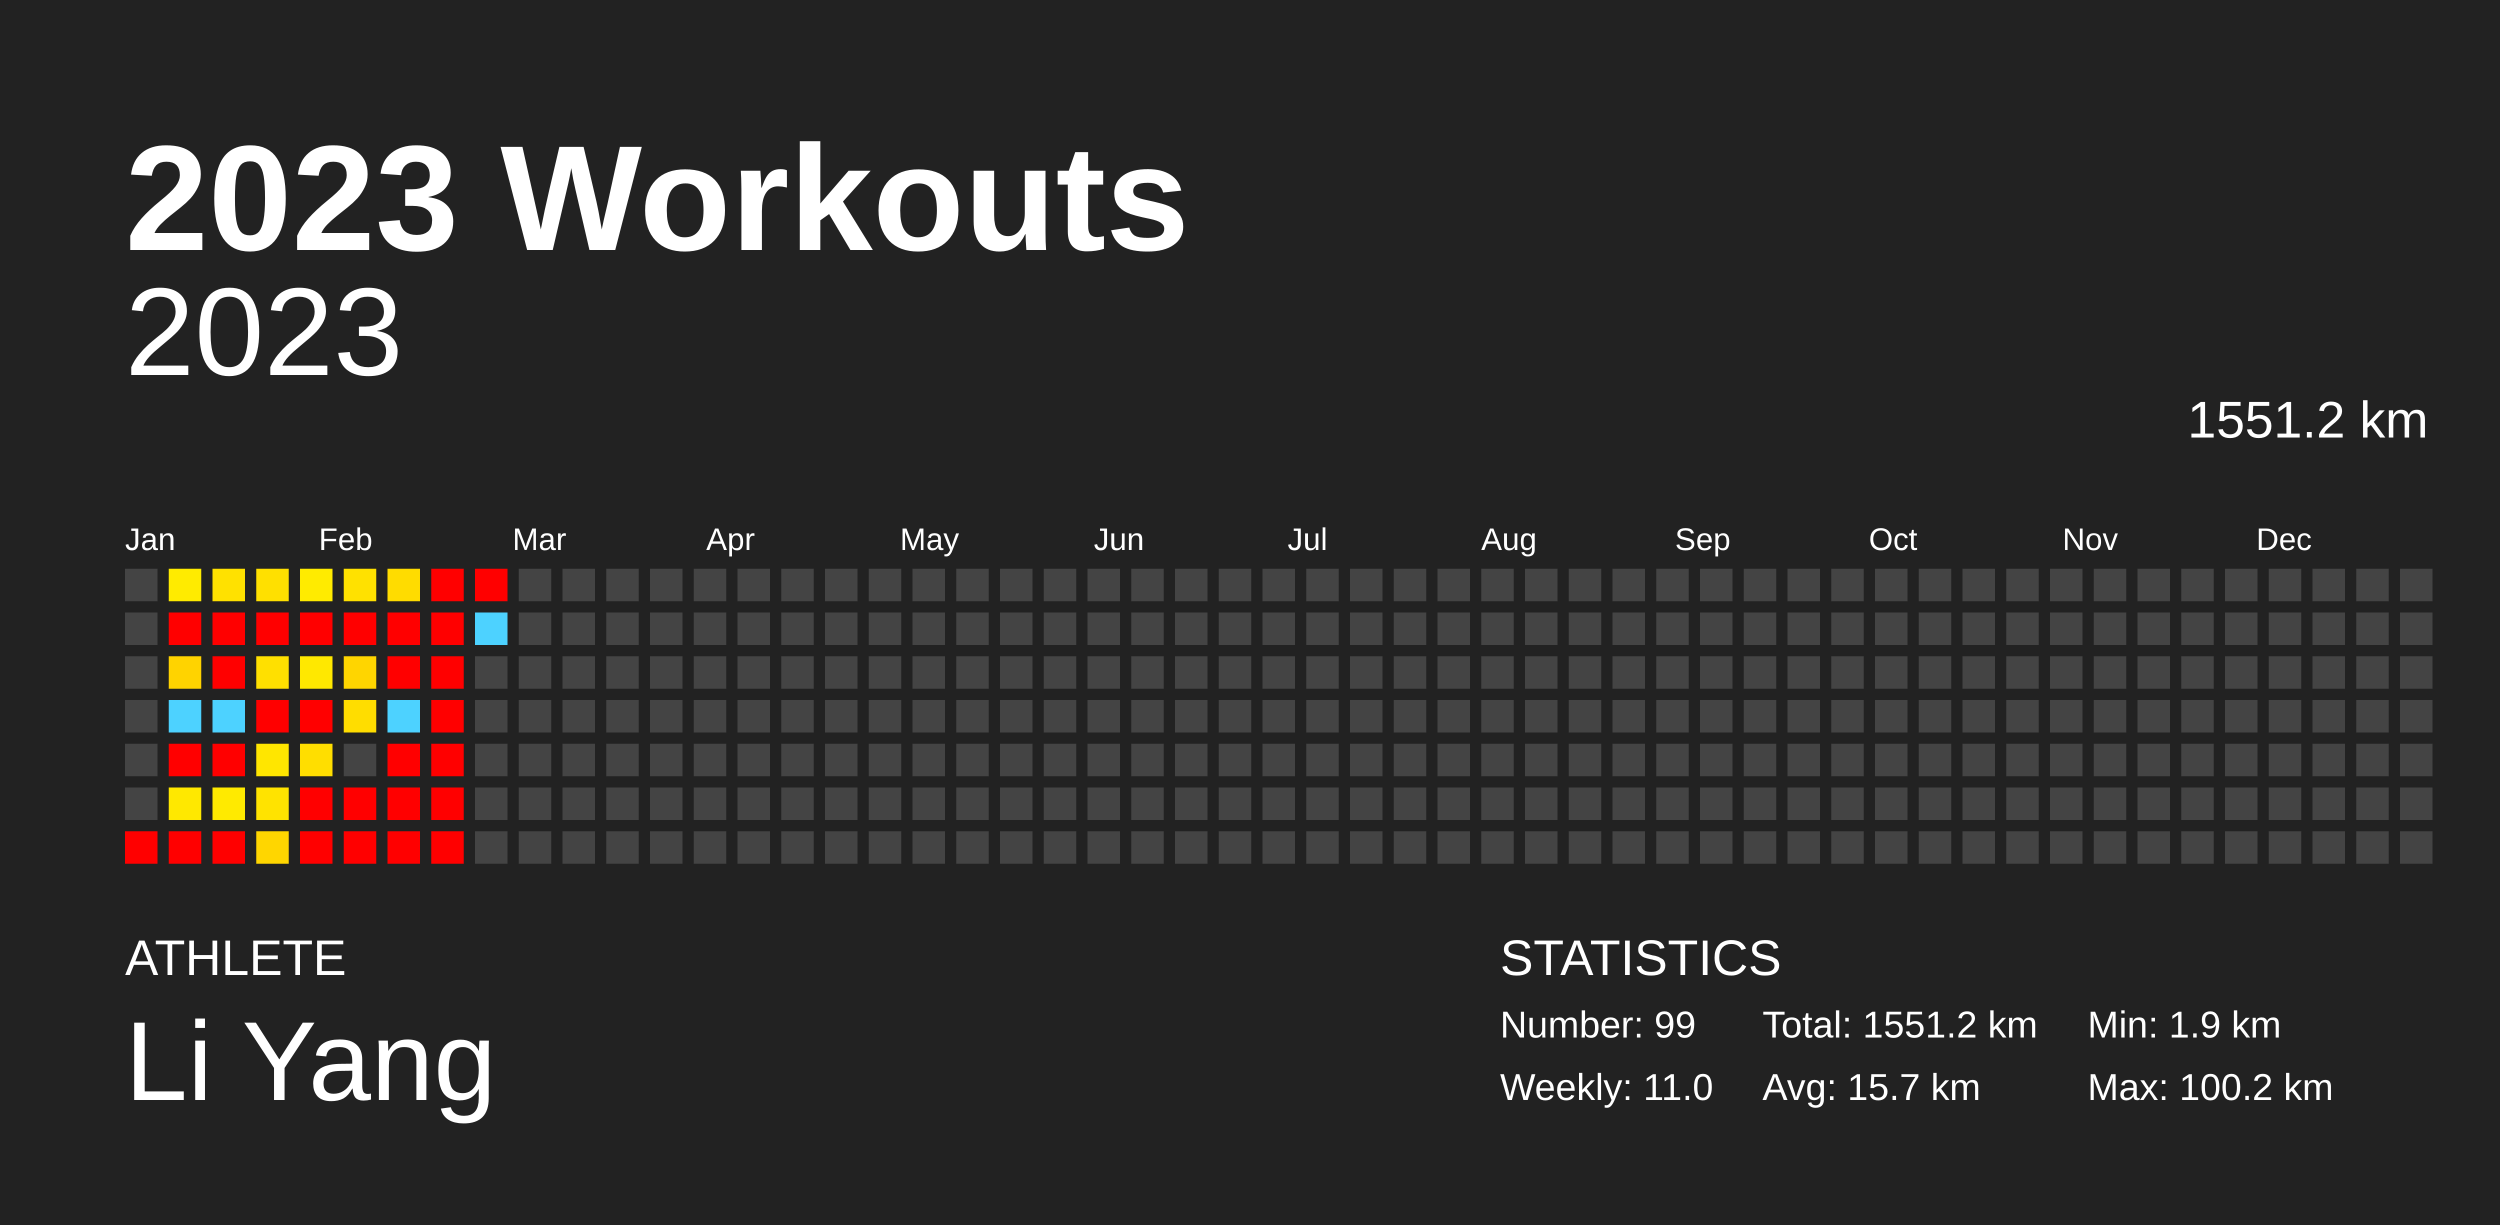
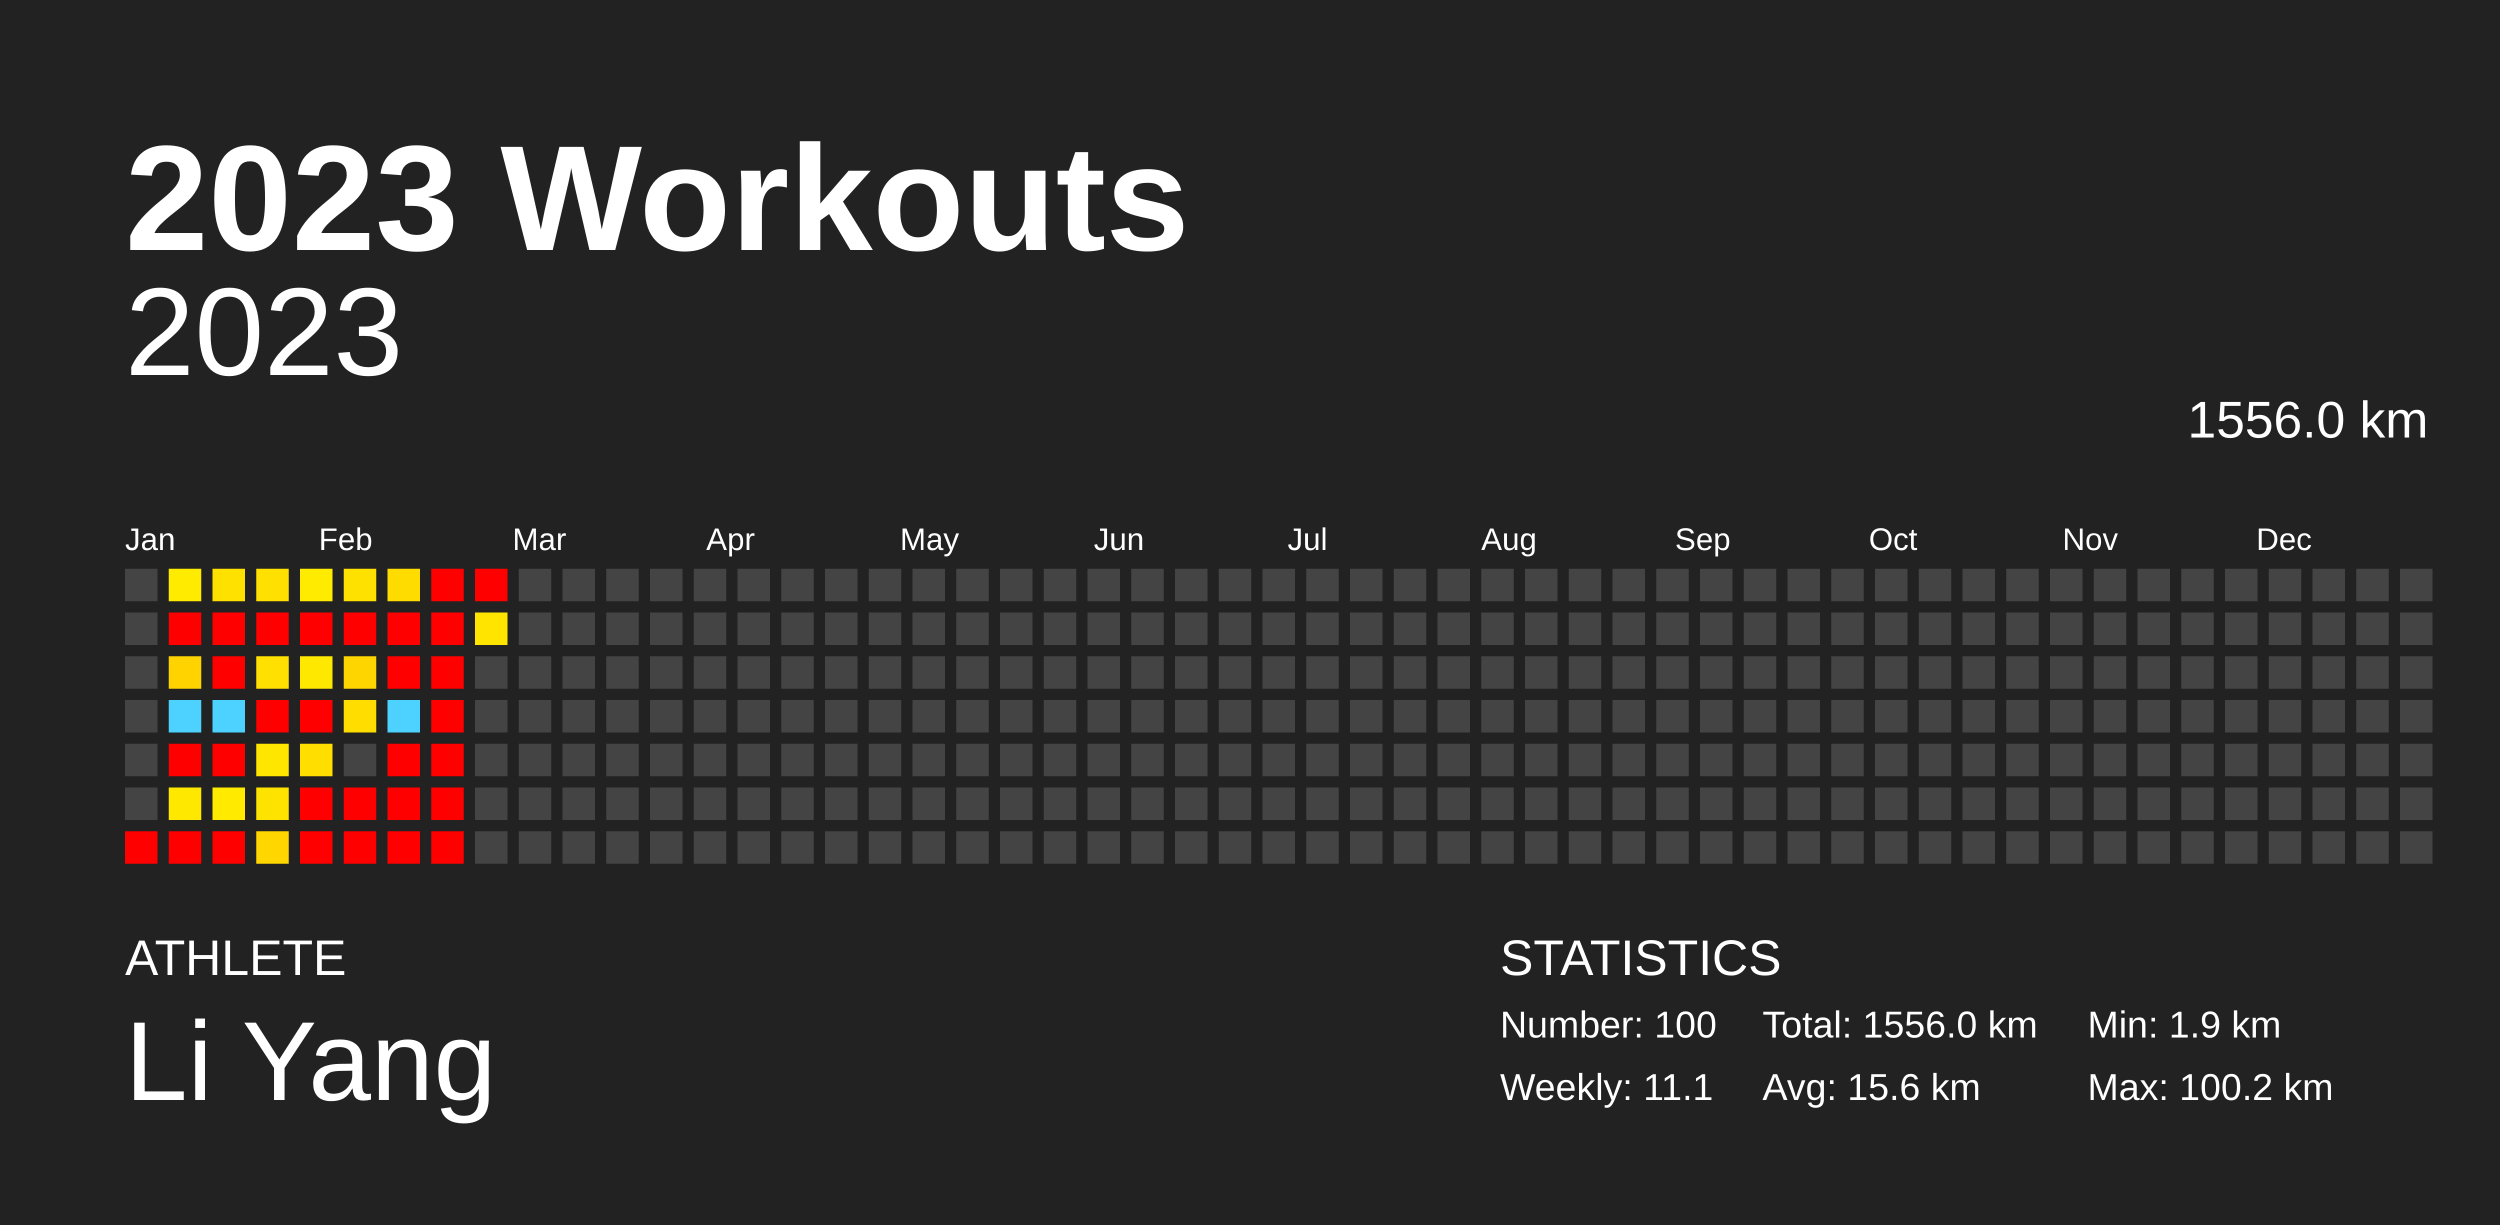
<svg xmlns="http://www.w3.org/2000/svg" baseProfile="full" height="98mm" version="1.1" viewBox="0,0,200,98" width="200mm">
  <defs />
  <rect fill="#222222" height="98" width="200" x="0" y="0" />
  <text fill="#FFFFFF" style="font-size:12px; font-family:Arial; font-weight:bold;" x="10" y="20">2023 Workouts</text>
  <text fill="#FFFFFF" style="font-size:4px; font-family:Arial" x="10" y="78">ATHLETE</text>
  <text fill="#FFFFFF" style="font-size:9px; font-family:Arial" x="10" y="88">Li Yang</text>
  <text fill="#FFFFFF" style="font-size:4px; font-family:Arial" x="120" y="78">STATISTICS</text>
-   <text fill="#FFFFFF" style="font-size:3px; font-family:Arial" x="120" y="83">Number: 99</text>
-   <text fill="#FFFFFF" style="font-size:3px; font-family:Arial" x="120" y="88">Weekly: 11.0</text>
-   <text fill="#FFFFFF" style="font-size:3px; font-family:Arial" x="141" y="83">Total: 1551.2 km</text>
-   <text fill="#FFFFFF" style="font-size:3px; font-family:Arial" x="141" y="88">Avg: 15.7 km</text>
+   <text fill="#FFFFFF" style="font-size:3px; font-family:Arial" x="120" y="83">Number: 100</text>
+   <text fill="#FFFFFF" style="font-size:3px; font-family:Arial" x="120" y="88">Weekly: 11.1</text>
+   <text fill="#FFFFFF" style="font-size:3px; font-family:Arial" x="141" y="83">Total: 1556.0 km</text>
+   <text fill="#FFFFFF" style="font-size:3px; font-family:Arial" x="141" y="88">Avg: 15.6 km</text>
  <text fill="#FFFFFF" style="font-size:3px; font-family:Arial" x="167" y="83">Min: 1.9 km</text>
  <text fill="#FFFFFF" style="font-size:3px; font-family:Arial" x="167" y="88">Max: 100.2 km</text>
  <text alignment-baseline="hanging" fill="#FFFFFF" style="font-size:10.0px; font-family:Arial;" x="10" y="30">2023</text>
-   <text alignment-baseline="hanging" fill="#FFFFFF" style="font-size:4.125px; font-family:Arial;" x="175" y="35">1551.2 km</text>
+   <text alignment-baseline="hanging" fill="#FFFFFF" style="font-size:4.125px; font-family:Arial;" x="175" y="35">1556.0 km</text>
  <text fill="#FFFFFF" style="font-size:2.5px; font-family:Arial" x="10.0" y="44">Jan</text>
  <text fill="#FFFFFF" style="font-size:2.5px; font-family:Arial" x="25.5" y="44">Feb</text>
  <text fill="#FFFFFF" style="font-size:2.5px; font-family:Arial" x="41.0" y="44">Mar</text>
  <text fill="#FFFFFF" style="font-size:2.5px; font-family:Arial" x="56.5" y="44">Apr</text>
  <text fill="#FFFFFF" style="font-size:2.5px; font-family:Arial" x="72.0" y="44">May</text>
  <text fill="#FFFFFF" style="font-size:2.5px; font-family:Arial" x="87.5" y="44">Jun</text>
  <text fill="#FFFFFF" style="font-size:2.5px; font-family:Arial" x="103.0" y="44">Jul</text>
  <text fill="#FFFFFF" style="font-size:2.5px; font-family:Arial" x="118.5" y="44">Aug</text>
  <text fill="#FFFFFF" style="font-size:2.5px; font-family:Arial" x="134.0" y="44">Sep</text>
  <text fill="#FFFFFF" style="font-size:2.5px; font-family:Arial" x="149.5" y="44">Oct</text>
  <text fill="#FFFFFF" style="font-size:2.5px; font-family:Arial" x="165.0" y="44">Nov</text>
  <text fill="#FFFFFF" style="font-size:2.5px; font-family:Arial" x="180.5" y="44">Dec</text>
  <rect fill="#444444" height="2.6" width="2.6" x="10.0" y="45.5" />
  <rect fill="#444444" height="2.6" width="2.6" x="10.0" y="49.0" />
  <rect fill="#444444" height="2.6" width="2.6" x="10.0" y="52.5" />
  <rect fill="#444444" height="2.6" width="2.6" x="10.0" y="56.0" />
  <rect fill="#444444" height="2.6" width="2.6" x="10.0" y="59.5" />
  <rect fill="#444444" height="2.6" width="2.6" x="10.0" y="63.0" />
  <rect fill="red" height="2.6" width="2.6" x="10.0" y="66.5" />
  <rect fill="#ffeb00" height="2.6" width="2.6" x="13.5" y="45.5" />
  <rect fill="red" height="2.6" width="2.6" x="13.5" y="49.0" />
  <rect fill="#ffd300" height="2.6" width="2.6" x="13.5" y="52.5" />
  <rect fill="#4dd2ff" height="2.6" width="2.6" x="13.5" y="56.0" />
  <rect fill="red" height="2.6" width="2.6" x="13.5" y="59.5" />
  <rect fill="#ffe800" height="2.6" width="2.6" x="13.5" y="63.0" />
  <rect fill="red" height="2.6" width="2.6" x="13.5" y="66.5" />
  <rect fill="#ffe100" height="2.6" width="2.6" x="17.0" y="45.5" />
  <rect fill="red" height="2.6" width="2.6" x="17.0" y="49.0" />
  <rect fill="red" height="2.6" width="2.6" x="17.0" y="52.5" />
  <rect fill="#4dd2ff" height="2.6" width="2.6" x="17.0" y="56.0" />
  <rect fill="red" height="2.6" width="2.6" x="17.0" y="59.5" />
  <rect fill="#ffea00" height="2.6" width="2.6" x="17.0" y="63.0" />
  <rect fill="red" height="2.6" width="2.6" x="17.0" y="66.5" />
  <rect fill="#ffe000" height="2.6" width="2.6" x="20.5" y="45.5" />
  <rect fill="red" height="2.6" width="2.6" x="20.5" y="49.0" />
  <rect fill="#ffe000" height="2.6" width="2.6" x="20.5" y="52.5" />
  <rect fill="red" height="2.6" width="2.6" x="20.5" y="56.0" />
  <rect fill="#ffe600" height="2.6" width="2.6" x="20.5" y="59.5" />
  <rect fill="#ffe300" height="2.6" width="2.6" x="20.5" y="63.0" />
  <rect fill="#ffd600" height="2.6" width="2.6" x="20.5" y="66.5" />
  <rect fill="#ffeb00" height="2.6" width="2.6" x="24.0" y="45.5" />
  <rect fill="red" height="2.6" width="2.6" x="24.0" y="49.0" />
  <rect fill="#ffe800" height="2.6" width="2.6" x="24.0" y="52.5" />
  <rect fill="red" height="2.6" width="2.6" x="24.0" y="56.0" />
  <rect fill="#ffde00" height="2.6" width="2.6" x="24.0" y="59.5" />
  <rect fill="red" height="2.6" width="2.6" x="24.0" y="63.0" />
  <rect fill="red" height="2.6" width="2.6" x="24.0" y="66.5" />
  <rect fill="#ffe100" height="2.6" width="2.6" x="27.5" y="45.5" />
  <rect fill="red" height="2.6" width="2.6" x="27.5" y="49.0" />
  <rect fill="#ffd500" height="2.6" width="2.6" x="27.5" y="52.5" />
  <rect fill="#ffdd00" height="2.6" width="2.6" x="27.5" y="56.0" />
  <rect fill="#444444" height="2.6" width="2.6" x="27.5" y="59.5" />
  <rect fill="red" height="2.6" width="2.6" x="27.5" y="63.0" />
  <rect fill="red" height="2.6" width="2.6" x="27.5" y="66.5" />
  <rect fill="#ffdc00" height="2.6" width="2.6" x="31.0" y="45.5" />
  <rect fill="red" height="2.6" width="2.6" x="31.0" y="49.0" />
  <rect fill="red" height="2.6" width="2.6" x="31.0" y="52.5" />
  <rect fill="#4dd2ff" height="2.6" width="2.6" x="31.0" y="56.0" />
  <rect fill="red" height="2.6" width="2.6" x="31.0" y="59.5" />
  <rect fill="red" height="2.6" width="2.6" x="31.0" y="63.0" />
  <rect fill="red" height="2.6" width="2.6" x="31.0" y="66.5" />
  <rect fill="red" height="2.6" width="2.6" x="34.5" y="45.5" />
  <rect fill="red" height="2.6" width="2.6" x="34.5" y="49.0" />
  <rect fill="red" height="2.6" width="2.6" x="34.5" y="52.5" />
  <rect fill="red" height="2.6" width="2.6" x="34.5" y="56.0" />
  <rect fill="red" height="2.6" width="2.6" x="34.5" y="59.5" />
  <rect fill="red" height="2.6" width="2.6" x="34.5" y="63.0" />
  <rect fill="red" height="2.6" width="2.6" x="34.5" y="66.5" />
  <rect fill="red" height="2.6" width="2.6" x="38.0" y="45.5" />
-   <rect fill="#4dd2ff" height="2.6" width="2.6" x="38.0" y="49.0" />
+   <rect fill="#ffe400" height="2.6" width="2.6" x="38.0" y="49.0" />
  <rect fill="#444444" height="2.6" width="2.6" x="38.0" y="52.5" />
  <rect fill="#444444" height="2.6" width="2.6" x="38.0" y="56.0" />
  <rect fill="#444444" height="2.6" width="2.6" x="38.0" y="59.5" />
  <rect fill="#444444" height="2.6" width="2.6" x="38.0" y="63.0" />
  <rect fill="#444444" height="2.6" width="2.6" x="38.0" y="66.5" />
  <rect fill="#444444" height="2.6" width="2.6" x="41.5" y="45.5" />
  <rect fill="#444444" height="2.6" width="2.6" x="41.5" y="49.0" />
  <rect fill="#444444" height="2.6" width="2.6" x="41.5" y="52.5" />
  <rect fill="#444444" height="2.6" width="2.6" x="41.5" y="56.0" />
  <rect fill="#444444" height="2.6" width="2.6" x="41.5" y="59.5" />
  <rect fill="#444444" height="2.6" width="2.6" x="41.5" y="63.0" />
  <rect fill="#444444" height="2.6" width="2.6" x="41.5" y="66.5" />
  <rect fill="#444444" height="2.6" width="2.6" x="45.0" y="45.5" />
  <rect fill="#444444" height="2.6" width="2.6" x="45.0" y="49.0" />
  <rect fill="#444444" height="2.6" width="2.6" x="45.0" y="52.5" />
  <rect fill="#444444" height="2.6" width="2.6" x="45.0" y="56.0" />
  <rect fill="#444444" height="2.6" width="2.6" x="45.0" y="59.5" />
  <rect fill="#444444" height="2.6" width="2.6" x="45.0" y="63.0" />
  <rect fill="#444444" height="2.6" width="2.6" x="45.0" y="66.5" />
  <rect fill="#444444" height="2.6" width="2.6" x="48.5" y="45.5" />
  <rect fill="#444444" height="2.6" width="2.6" x="48.5" y="49.0" />
  <rect fill="#444444" height="2.6" width="2.6" x="48.5" y="52.5" />
  <rect fill="#444444" height="2.6" width="2.6" x="48.5" y="56.0" />
  <rect fill="#444444" height="2.6" width="2.6" x="48.5" y="59.5" />
  <rect fill="#444444" height="2.6" width="2.6" x="48.5" y="63.0" />
  <rect fill="#444444" height="2.6" width="2.6" x="48.5" y="66.5" />
  <rect fill="#444444" height="2.6" width="2.6" x="52.0" y="45.5" />
  <rect fill="#444444" height="2.6" width="2.6" x="52.0" y="49.0" />
  <rect fill="#444444" height="2.6" width="2.6" x="52.0" y="52.5" />
  <rect fill="#444444" height="2.6" width="2.6" x="52.0" y="56.0" />
  <rect fill="#444444" height="2.6" width="2.6" x="52.0" y="59.5" />
  <rect fill="#444444" height="2.6" width="2.6" x="52.0" y="63.0" />
  <rect fill="#444444" height="2.6" width="2.6" x="52.0" y="66.5" />
  <rect fill="#444444" height="2.6" width="2.6" x="55.5" y="45.5" />
  <rect fill="#444444" height="2.6" width="2.6" x="55.5" y="49.0" />
  <rect fill="#444444" height="2.6" width="2.6" x="55.5" y="52.5" />
  <rect fill="#444444" height="2.6" width="2.6" x="55.5" y="56.0" />
  <rect fill="#444444" height="2.6" width="2.6" x="55.5" y="59.5" />
  <rect fill="#444444" height="2.6" width="2.6" x="55.5" y="63.0" />
  <rect fill="#444444" height="2.6" width="2.6" x="55.5" y="66.5" />
  <rect fill="#444444" height="2.6" width="2.6" x="59.0" y="45.5" />
  <rect fill="#444444" height="2.6" width="2.6" x="59.0" y="49.0" />
  <rect fill="#444444" height="2.6" width="2.6" x="59.0" y="52.5" />
  <rect fill="#444444" height="2.6" width="2.6" x="59.0" y="56.0" />
  <rect fill="#444444" height="2.6" width="2.6" x="59.0" y="59.5" />
  <rect fill="#444444" height="2.6" width="2.6" x="59.0" y="63.0" />
  <rect fill="#444444" height="2.6" width="2.6" x="59.0" y="66.5" />
  <rect fill="#444444" height="2.6" width="2.6" x="62.5" y="45.5" />
  <rect fill="#444444" height="2.6" width="2.6" x="62.5" y="49.0" />
  <rect fill="#444444" height="2.6" width="2.6" x="62.5" y="52.5" />
  <rect fill="#444444" height="2.6" width="2.6" x="62.5" y="56.0" />
  <rect fill="#444444" height="2.6" width="2.6" x="62.5" y="59.5" />
  <rect fill="#444444" height="2.6" width="2.6" x="62.5" y="63.0" />
  <rect fill="#444444" height="2.6" width="2.6" x="62.5" y="66.5" />
  <rect fill="#444444" height="2.6" width="2.6" x="66.0" y="45.5" />
  <rect fill="#444444" height="2.6" width="2.6" x="66.0" y="49.0" />
  <rect fill="#444444" height="2.6" width="2.6" x="66.0" y="52.5" />
  <rect fill="#444444" height="2.6" width="2.6" x="66.0" y="56.0" />
  <rect fill="#444444" height="2.6" width="2.6" x="66.0" y="59.5" />
  <rect fill="#444444" height="2.6" width="2.6" x="66.0" y="63.0" />
  <rect fill="#444444" height="2.6" width="2.6" x="66.0" y="66.5" />
  <rect fill="#444444" height="2.6" width="2.6" x="69.5" y="45.5" />
  <rect fill="#444444" height="2.6" width="2.6" x="69.5" y="49.0" />
  <rect fill="#444444" height="2.6" width="2.6" x="69.5" y="52.5" />
  <rect fill="#444444" height="2.6" width="2.6" x="69.5" y="56.0" />
  <rect fill="#444444" height="2.6" width="2.6" x="69.5" y="59.5" />
  <rect fill="#444444" height="2.6" width="2.6" x="69.5" y="63.0" />
  <rect fill="#444444" height="2.6" width="2.6" x="69.5" y="66.5" />
  <rect fill="#444444" height="2.6" width="2.6" x="73.0" y="45.5" />
  <rect fill="#444444" height="2.6" width="2.6" x="73.0" y="49.0" />
  <rect fill="#444444" height="2.6" width="2.6" x="73.0" y="52.5" />
  <rect fill="#444444" height="2.6" width="2.6" x="73.0" y="56.0" />
  <rect fill="#444444" height="2.6" width="2.6" x="73.0" y="59.5" />
  <rect fill="#444444" height="2.6" width="2.6" x="73.0" y="63.0" />
  <rect fill="#444444" height="2.6" width="2.6" x="73.0" y="66.5" />
  <rect fill="#444444" height="2.6" width="2.6" x="76.5" y="45.5" />
  <rect fill="#444444" height="2.6" width="2.6" x="76.5" y="49.0" />
  <rect fill="#444444" height="2.6" width="2.6" x="76.5" y="52.5" />
  <rect fill="#444444" height="2.6" width="2.6" x="76.5" y="56.0" />
  <rect fill="#444444" height="2.6" width="2.6" x="76.5" y="59.5" />
  <rect fill="#444444" height="2.6" width="2.6" x="76.5" y="63.0" />
  <rect fill="#444444" height="2.6" width="2.6" x="76.5" y="66.5" />
  <rect fill="#444444" height="2.6" width="2.6" x="80.0" y="45.5" />
  <rect fill="#444444" height="2.6" width="2.6" x="80.0" y="49.0" />
  <rect fill="#444444" height="2.6" width="2.6" x="80.0" y="52.5" />
  <rect fill="#444444" height="2.6" width="2.6" x="80.0" y="56.0" />
  <rect fill="#444444" height="2.6" width="2.6" x="80.0" y="59.5" />
  <rect fill="#444444" height="2.6" width="2.6" x="80.0" y="63.0" />
  <rect fill="#444444" height="2.6" width="2.6" x="80.0" y="66.5" />
  <rect fill="#444444" height="2.6" width="2.6" x="83.5" y="45.5" />
  <rect fill="#444444" height="2.6" width="2.6" x="83.5" y="49.0" />
  <rect fill="#444444" height="2.6" width="2.6" x="83.5" y="52.5" />
  <rect fill="#444444" height="2.6" width="2.6" x="83.5" y="56.0" />
  <rect fill="#444444" height="2.6" width="2.6" x="83.5" y="59.5" />
  <rect fill="#444444" height="2.6" width="2.6" x="83.5" y="63.0" />
  <rect fill="#444444" height="2.6" width="2.6" x="83.5" y="66.5" />
  <rect fill="#444444" height="2.6" width="2.6" x="87.0" y="45.5" />
  <rect fill="#444444" height="2.6" width="2.6" x="87.0" y="49.0" />
  <rect fill="#444444" height="2.6" width="2.6" x="87.0" y="52.5" />
  <rect fill="#444444" height="2.6" width="2.6" x="87.0" y="56.0" />
  <rect fill="#444444" height="2.6" width="2.6" x="87.0" y="59.5" />
  <rect fill="#444444" height="2.6" width="2.6" x="87.0" y="63.0" />
  <rect fill="#444444" height="2.6" width="2.6" x="87.0" y="66.5" />
  <rect fill="#444444" height="2.6" width="2.6" x="90.5" y="45.5" />
  <rect fill="#444444" height="2.6" width="2.6" x="90.5" y="49.0" />
  <rect fill="#444444" height="2.6" width="2.6" x="90.5" y="52.5" />
  <rect fill="#444444" height="2.6" width="2.6" x="90.5" y="56.0" />
  <rect fill="#444444" height="2.6" width="2.6" x="90.5" y="59.5" />
  <rect fill="#444444" height="2.6" width="2.6" x="90.5" y="63.0" />
  <rect fill="#444444" height="2.6" width="2.6" x="90.5" y="66.5" />
  <rect fill="#444444" height="2.6" width="2.6" x="94.0" y="45.5" />
  <rect fill="#444444" height="2.6" width="2.6" x="94.0" y="49.0" />
  <rect fill="#444444" height="2.6" width="2.6" x="94.0" y="52.5" />
  <rect fill="#444444" height="2.6" width="2.6" x="94.0" y="56.0" />
  <rect fill="#444444" height="2.6" width="2.6" x="94.0" y="59.5" />
  <rect fill="#444444" height="2.6" width="2.6" x="94.0" y="63.0" />
  <rect fill="#444444" height="2.6" width="2.6" x="94.0" y="66.5" />
  <rect fill="#444444" height="2.6" width="2.6" x="97.5" y="45.5" />
  <rect fill="#444444" height="2.6" width="2.6" x="97.5" y="49.0" />
  <rect fill="#444444" height="2.6" width="2.6" x="97.5" y="52.5" />
  <rect fill="#444444" height="2.6" width="2.6" x="97.5" y="56.0" />
  <rect fill="#444444" height="2.6" width="2.6" x="97.5" y="59.5" />
  <rect fill="#444444" height="2.6" width="2.6" x="97.5" y="63.0" />
  <rect fill="#444444" height="2.6" width="2.6" x="97.5" y="66.5" />
  <rect fill="#444444" height="2.6" width="2.6" x="101.0" y="45.5" />
  <rect fill="#444444" height="2.6" width="2.6" x="101.0" y="49.0" />
  <rect fill="#444444" height="2.6" width="2.6" x="101.0" y="52.5" />
  <rect fill="#444444" height="2.6" width="2.6" x="101.0" y="56.0" />
  <rect fill="#444444" height="2.6" width="2.6" x="101.0" y="59.5" />
  <rect fill="#444444" height="2.6" width="2.6" x="101.0" y="63.0" />
  <rect fill="#444444" height="2.6" width="2.6" x="101.0" y="66.5" />
  <rect fill="#444444" height="2.6" width="2.6" x="104.5" y="45.5" />
  <rect fill="#444444" height="2.6" width="2.6" x="104.5" y="49.0" />
  <rect fill="#444444" height="2.6" width="2.6" x="104.5" y="52.5" />
  <rect fill="#444444" height="2.6" width="2.6" x="104.5" y="56.0" />
  <rect fill="#444444" height="2.6" width="2.6" x="104.5" y="59.5" />
  <rect fill="#444444" height="2.6" width="2.6" x="104.5" y="63.0" />
  <rect fill="#444444" height="2.6" width="2.6" x="104.5" y="66.5" />
  <rect fill="#444444" height="2.6" width="2.6" x="108.0" y="45.5" />
  <rect fill="#444444" height="2.6" width="2.6" x="108.0" y="49.0" />
  <rect fill="#444444" height="2.6" width="2.6" x="108.0" y="52.5" />
  <rect fill="#444444" height="2.6" width="2.6" x="108.0" y="56.0" />
  <rect fill="#444444" height="2.6" width="2.6" x="108.0" y="59.5" />
  <rect fill="#444444" height="2.6" width="2.6" x="108.0" y="63.0" />
  <rect fill="#444444" height="2.6" width="2.6" x="108.0" y="66.5" />
  <rect fill="#444444" height="2.6" width="2.6" x="111.5" y="45.5" />
  <rect fill="#444444" height="2.6" width="2.6" x="111.5" y="49.0" />
  <rect fill="#444444" height="2.6" width="2.6" x="111.5" y="52.5" />
  <rect fill="#444444" height="2.6" width="2.6" x="111.5" y="56.0" />
  <rect fill="#444444" height="2.6" width="2.6" x="111.5" y="59.5" />
  <rect fill="#444444" height="2.6" width="2.6" x="111.5" y="63.0" />
  <rect fill="#444444" height="2.6" width="2.6" x="111.5" y="66.5" />
  <rect fill="#444444" height="2.6" width="2.6" x="115.0" y="45.5" />
  <rect fill="#444444" height="2.6" width="2.6" x="115.0" y="49.0" />
  <rect fill="#444444" height="2.6" width="2.6" x="115.0" y="52.5" />
  <rect fill="#444444" height="2.6" width="2.6" x="115.0" y="56.0" />
  <rect fill="#444444" height="2.6" width="2.6" x="115.0" y="59.5" />
  <rect fill="#444444" height="2.6" width="2.6" x="115.0" y="63.0" />
  <rect fill="#444444" height="2.6" width="2.6" x="115.0" y="66.5" />
  <rect fill="#444444" height="2.6" width="2.6" x="118.5" y="45.5" />
  <rect fill="#444444" height="2.6" width="2.6" x="118.5" y="49.0" />
  <rect fill="#444444" height="2.6" width="2.6" x="118.5" y="52.5" />
  <rect fill="#444444" height="2.6" width="2.6" x="118.5" y="56.0" />
  <rect fill="#444444" height="2.6" width="2.6" x="118.5" y="59.5" />
  <rect fill="#444444" height="2.6" width="2.6" x="118.5" y="63.0" />
  <rect fill="#444444" height="2.6" width="2.6" x="118.5" y="66.5" />
  <rect fill="#444444" height="2.6" width="2.6" x="122.0" y="45.5" />
  <rect fill="#444444" height="2.6" width="2.6" x="122.0" y="49.0" />
  <rect fill="#444444" height="2.6" width="2.6" x="122.0" y="52.5" />
  <rect fill="#444444" height="2.6" width="2.6" x="122.0" y="56.0" />
  <rect fill="#444444" height="2.6" width="2.6" x="122.0" y="59.5" />
  <rect fill="#444444" height="2.6" width="2.6" x="122.0" y="63.0" />
  <rect fill="#444444" height="2.6" width="2.6" x="122.0" y="66.5" />
  <rect fill="#444444" height="2.6" width="2.6" x="125.5" y="45.5" />
  <rect fill="#444444" height="2.6" width="2.6" x="125.5" y="49.0" />
  <rect fill="#444444" height="2.6" width="2.6" x="125.5" y="52.5" />
  <rect fill="#444444" height="2.6" width="2.6" x="125.5" y="56.0" />
  <rect fill="#444444" height="2.6" width="2.6" x="125.5" y="59.5" />
  <rect fill="#444444" height="2.6" width="2.6" x="125.5" y="63.0" />
  <rect fill="#444444" height="2.6" width="2.6" x="125.5" y="66.5" />
  <rect fill="#444444" height="2.6" width="2.6" x="129.0" y="45.5" />
  <rect fill="#444444" height="2.6" width="2.6" x="129.0" y="49.0" />
  <rect fill="#444444" height="2.6" width="2.6" x="129.0" y="52.5" />
  <rect fill="#444444" height="2.6" width="2.6" x="129.0" y="56.0" />
  <rect fill="#444444" height="2.6" width="2.6" x="129.0" y="59.5" />
  <rect fill="#444444" height="2.6" width="2.6" x="129.0" y="63.0" />
  <rect fill="#444444" height="2.6" width="2.6" x="129.0" y="66.5" />
  <rect fill="#444444" height="2.6" width="2.6" x="132.5" y="45.5" />
  <rect fill="#444444" height="2.6" width="2.6" x="132.5" y="49.0" />
  <rect fill="#444444" height="2.6" width="2.6" x="132.5" y="52.5" />
  <rect fill="#444444" height="2.6" width="2.6" x="132.5" y="56.0" />
  <rect fill="#444444" height="2.6" width="2.6" x="132.5" y="59.5" />
  <rect fill="#444444" height="2.6" width="2.6" x="132.5" y="63.0" />
  <rect fill="#444444" height="2.6" width="2.6" x="132.5" y="66.5" />
  <rect fill="#444444" height="2.6" width="2.6" x="136.0" y="45.5" />
  <rect fill="#444444" height="2.6" width="2.6" x="136.0" y="49.0" />
  <rect fill="#444444" height="2.6" width="2.6" x="136.0" y="52.5" />
  <rect fill="#444444" height="2.6" width="2.6" x="136.0" y="56.0" />
  <rect fill="#444444" height="2.6" width="2.6" x="136.0" y="59.5" />
  <rect fill="#444444" height="2.6" width="2.6" x="136.0" y="63.0" />
  <rect fill="#444444" height="2.6" width="2.6" x="136.0" y="66.5" />
  <rect fill="#444444" height="2.6" width="2.6" x="139.5" y="45.5" />
  <rect fill="#444444" height="2.6" width="2.6" x="139.5" y="49.0" />
  <rect fill="#444444" height="2.6" width="2.6" x="139.5" y="52.5" />
  <rect fill="#444444" height="2.6" width="2.6" x="139.5" y="56.0" />
  <rect fill="#444444" height="2.6" width="2.6" x="139.5" y="59.5" />
  <rect fill="#444444" height="2.6" width="2.6" x="139.5" y="63.0" />
  <rect fill="#444444" height="2.6" width="2.6" x="139.5" y="66.5" />
  <rect fill="#444444" height="2.6" width="2.6" x="143.0" y="45.5" />
  <rect fill="#444444" height="2.6" width="2.6" x="143.0" y="49.0" />
  <rect fill="#444444" height="2.6" width="2.6" x="143.0" y="52.5" />
  <rect fill="#444444" height="2.6" width="2.6" x="143.0" y="56.0" />
  <rect fill="#444444" height="2.6" width="2.6" x="143.0" y="59.5" />
  <rect fill="#444444" height="2.6" width="2.6" x="143.0" y="63.0" />
  <rect fill="#444444" height="2.6" width="2.6" x="143.0" y="66.5" />
  <rect fill="#444444" height="2.6" width="2.6" x="146.5" y="45.5" />
  <rect fill="#444444" height="2.6" width="2.6" x="146.5" y="49.0" />
  <rect fill="#444444" height="2.6" width="2.6" x="146.5" y="52.5" />
  <rect fill="#444444" height="2.6" width="2.6" x="146.5" y="56.0" />
  <rect fill="#444444" height="2.6" width="2.6" x="146.5" y="59.5" />
  <rect fill="#444444" height="2.6" width="2.6" x="146.5" y="63.0" />
  <rect fill="#444444" height="2.6" width="2.6" x="146.5" y="66.5" />
  <rect fill="#444444" height="2.6" width="2.6" x="150.0" y="45.5" />
  <rect fill="#444444" height="2.6" width="2.6" x="150.0" y="49.0" />
  <rect fill="#444444" height="2.6" width="2.6" x="150.0" y="52.5" />
  <rect fill="#444444" height="2.6" width="2.6" x="150.0" y="56.0" />
  <rect fill="#444444" height="2.6" width="2.6" x="150.0" y="59.5" />
  <rect fill="#444444" height="2.6" width="2.6" x="150.0" y="63.0" />
  <rect fill="#444444" height="2.6" width="2.6" x="150.0" y="66.5" />
  <rect fill="#444444" height="2.6" width="2.6" x="153.5" y="45.5" />
  <rect fill="#444444" height="2.6" width="2.6" x="153.5" y="49.0" />
  <rect fill="#444444" height="2.6" width="2.6" x="153.5" y="52.5" />
  <rect fill="#444444" height="2.6" width="2.6" x="153.5" y="56.0" />
  <rect fill="#444444" height="2.6" width="2.6" x="153.5" y="59.5" />
  <rect fill="#444444" height="2.6" width="2.6" x="153.5" y="63.0" />
  <rect fill="#444444" height="2.6" width="2.6" x="153.5" y="66.5" />
  <rect fill="#444444" height="2.6" width="2.6" x="157.0" y="45.5" />
  <rect fill="#444444" height="2.6" width="2.6" x="157.0" y="49.0" />
  <rect fill="#444444" height="2.6" width="2.6" x="157.0" y="52.5" />
  <rect fill="#444444" height="2.6" width="2.6" x="157.0" y="56.0" />
  <rect fill="#444444" height="2.6" width="2.6" x="157.0" y="59.5" />
  <rect fill="#444444" height="2.6" width="2.6" x="157.0" y="63.0" />
  <rect fill="#444444" height="2.6" width="2.6" x="157.0" y="66.5" />
  <rect fill="#444444" height="2.6" width="2.6" x="160.5" y="45.5" />
  <rect fill="#444444" height="2.6" width="2.6" x="160.5" y="49.0" />
  <rect fill="#444444" height="2.6" width="2.6" x="160.5" y="52.5" />
  <rect fill="#444444" height="2.6" width="2.6" x="160.5" y="56.0" />
  <rect fill="#444444" height="2.6" width="2.6" x="160.5" y="59.5" />
  <rect fill="#444444" height="2.6" width="2.6" x="160.5" y="63.0" />
  <rect fill="#444444" height="2.6" width="2.6" x="160.5" y="66.5" />
  <rect fill="#444444" height="2.6" width="2.6" x="164.0" y="45.5" />
  <rect fill="#444444" height="2.6" width="2.6" x="164.0" y="49.0" />
  <rect fill="#444444" height="2.6" width="2.6" x="164.0" y="52.5" />
  <rect fill="#444444" height="2.6" width="2.6" x="164.0" y="56.0" />
  <rect fill="#444444" height="2.6" width="2.6" x="164.0" y="59.5" />
  <rect fill="#444444" height="2.6" width="2.6" x="164.0" y="63.0" />
  <rect fill="#444444" height="2.6" width="2.6" x="164.0" y="66.5" />
  <rect fill="#444444" height="2.6" width="2.6" x="167.5" y="45.5" />
  <rect fill="#444444" height="2.6" width="2.6" x="167.5" y="49.0" />
  <rect fill="#444444" height="2.6" width="2.6" x="167.5" y="52.5" />
  <rect fill="#444444" height="2.6" width="2.6" x="167.5" y="56.0" />
  <rect fill="#444444" height="2.6" width="2.6" x="167.5" y="59.5" />
  <rect fill="#444444" height="2.6" width="2.6" x="167.5" y="63.0" />
  <rect fill="#444444" height="2.6" width="2.6" x="167.5" y="66.5" />
  <rect fill="#444444" height="2.6" width="2.6" x="171.0" y="45.5" />
  <rect fill="#444444" height="2.6" width="2.6" x="171.0" y="49.0" />
  <rect fill="#444444" height="2.6" width="2.6" x="171.0" y="52.5" />
  <rect fill="#444444" height="2.6" width="2.6" x="171.0" y="56.0" />
  <rect fill="#444444" height="2.6" width="2.6" x="171.0" y="59.5" />
  <rect fill="#444444" height="2.6" width="2.6" x="171.0" y="63.0" />
  <rect fill="#444444" height="2.6" width="2.6" x="171.0" y="66.5" />
  <rect fill="#444444" height="2.6" width="2.6" x="174.5" y="45.5" />
  <rect fill="#444444" height="2.6" width="2.6" x="174.5" y="49.0" />
  <rect fill="#444444" height="2.6" width="2.6" x="174.5" y="52.5" />
  <rect fill="#444444" height="2.6" width="2.6" x="174.5" y="56.0" />
  <rect fill="#444444" height="2.6" width="2.6" x="174.5" y="59.5" />
  <rect fill="#444444" height="2.6" width="2.6" x="174.5" y="63.0" />
  <rect fill="#444444" height="2.6" width="2.6" x="174.5" y="66.5" />
  <rect fill="#444444" height="2.6" width="2.6" x="178.0" y="45.5" />
  <rect fill="#444444" height="2.6" width="2.6" x="178.0" y="49.0" />
  <rect fill="#444444" height="2.6" width="2.6" x="178.0" y="52.5" />
  <rect fill="#444444" height="2.6" width="2.6" x="178.0" y="56.0" />
  <rect fill="#444444" height="2.6" width="2.6" x="178.0" y="59.5" />
  <rect fill="#444444" height="2.6" width="2.6" x="178.0" y="63.0" />
  <rect fill="#444444" height="2.6" width="2.6" x="178.0" y="66.5" />
  <rect fill="#444444" height="2.6" width="2.6" x="181.5" y="45.5" />
  <rect fill="#444444" height="2.6" width="2.6" x="181.5" y="49.0" />
  <rect fill="#444444" height="2.6" width="2.6" x="181.5" y="52.5" />
  <rect fill="#444444" height="2.6" width="2.6" x="181.5" y="56.0" />
  <rect fill="#444444" height="2.6" width="2.6" x="181.5" y="59.5" />
  <rect fill="#444444" height="2.6" width="2.6" x="181.5" y="63.0" />
  <rect fill="#444444" height="2.6" width="2.6" x="181.5" y="66.5" />
  <rect fill="#444444" height="2.6" width="2.6" x="185.0" y="45.5" />
  <rect fill="#444444" height="2.6" width="2.6" x="185.0" y="49.0" />
  <rect fill="#444444" height="2.6" width="2.6" x="185.0" y="52.5" />
  <rect fill="#444444" height="2.6" width="2.6" x="185.0" y="56.0" />
  <rect fill="#444444" height="2.6" width="2.6" x="185.0" y="59.5" />
  <rect fill="#444444" height="2.6" width="2.6" x="185.0" y="63.0" />
  <rect fill="#444444" height="2.6" width="2.6" x="185.0" y="66.5" />
  <rect fill="#444444" height="2.6" width="2.6" x="188.5" y="45.5" />
  <rect fill="#444444" height="2.6" width="2.6" x="188.5" y="49.0" />
  <rect fill="#444444" height="2.6" width="2.6" x="188.5" y="52.5" />
  <rect fill="#444444" height="2.6" width="2.6" x="188.5" y="56.0" />
  <rect fill="#444444" height="2.6" width="2.6" x="188.5" y="59.5" />
  <rect fill="#444444" height="2.6" width="2.6" x="188.5" y="63.0" />
  <rect fill="#444444" height="2.6" width="2.6" x="188.5" y="66.5" />
  <rect fill="#444444" height="2.6" width="2.6" x="192.0" y="45.5" />
  <rect fill="#444444" height="2.6" width="2.6" x="192.0" y="49.0" />
  <rect fill="#444444" height="2.6" width="2.6" x="192.0" y="52.5" />
  <rect fill="#444444" height="2.6" width="2.6" x="192.0" y="56.0" />
  <rect fill="#444444" height="2.6" width="2.6" x="192.0" y="59.5" />
  <rect fill="#444444" height="2.6" width="2.6" x="192.0" y="63.0" />
  <rect fill="#444444" height="2.6" width="2.6" x="192.0" y="66.5" />
</svg>
